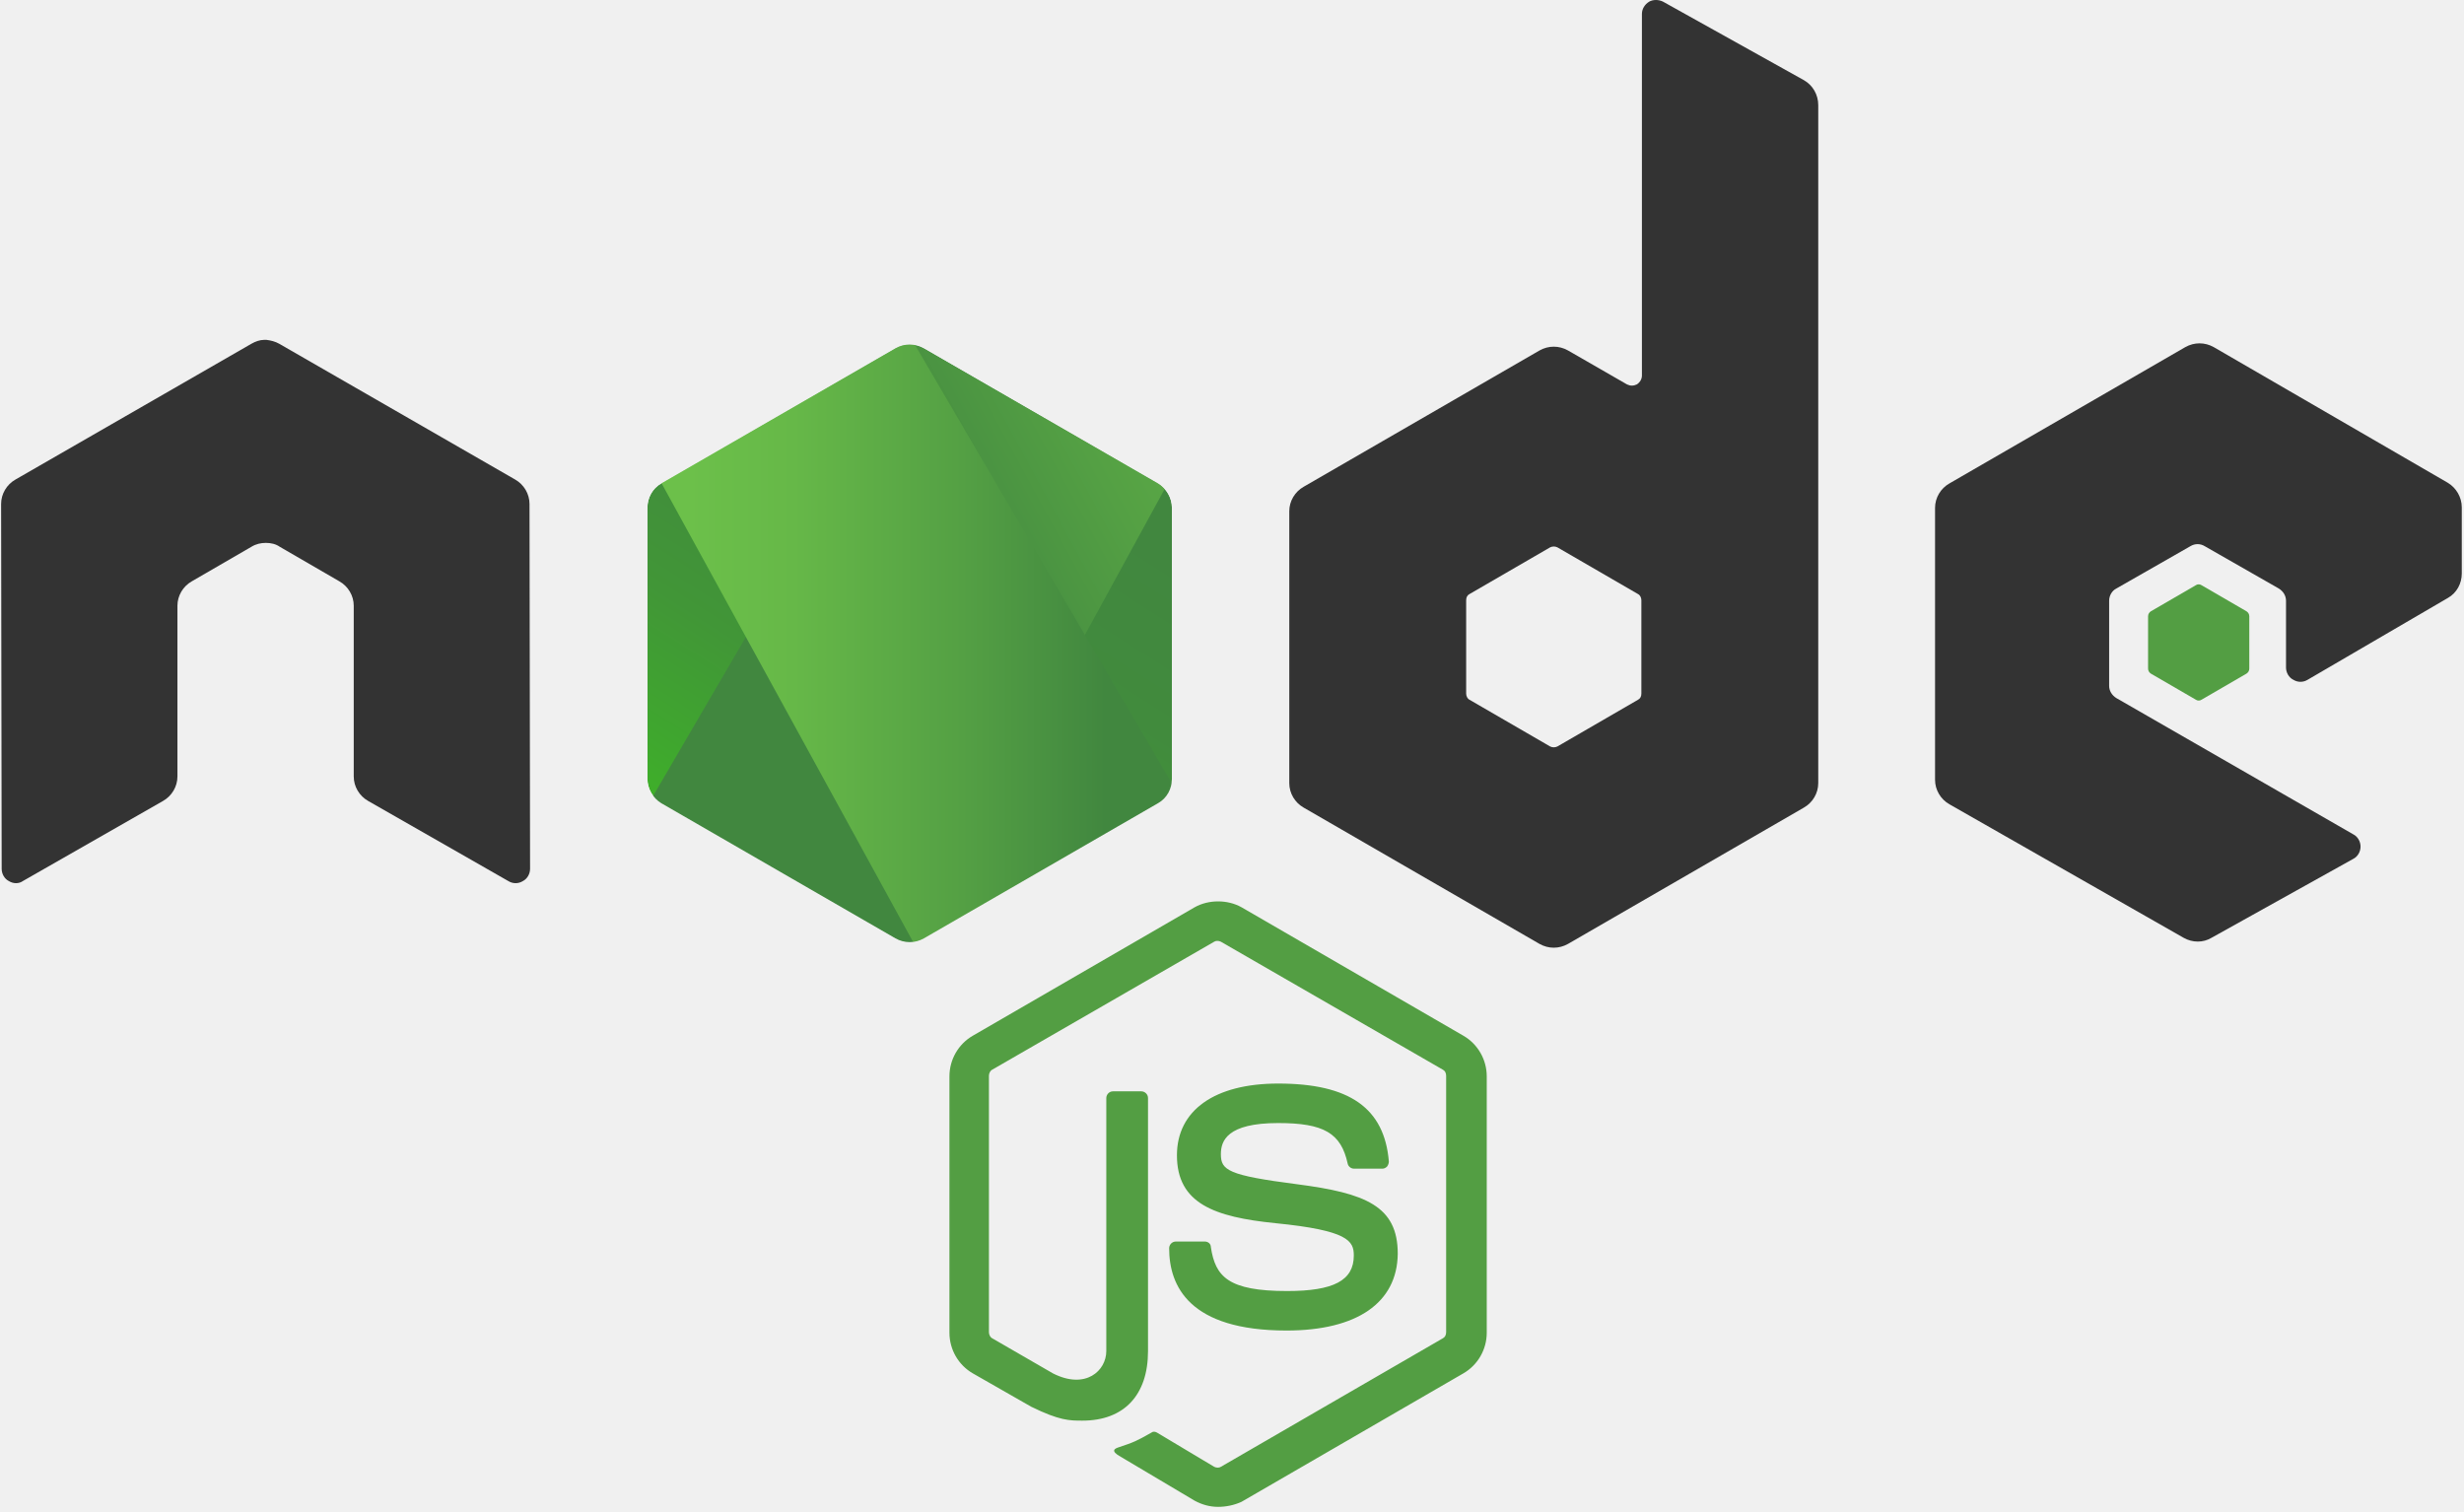
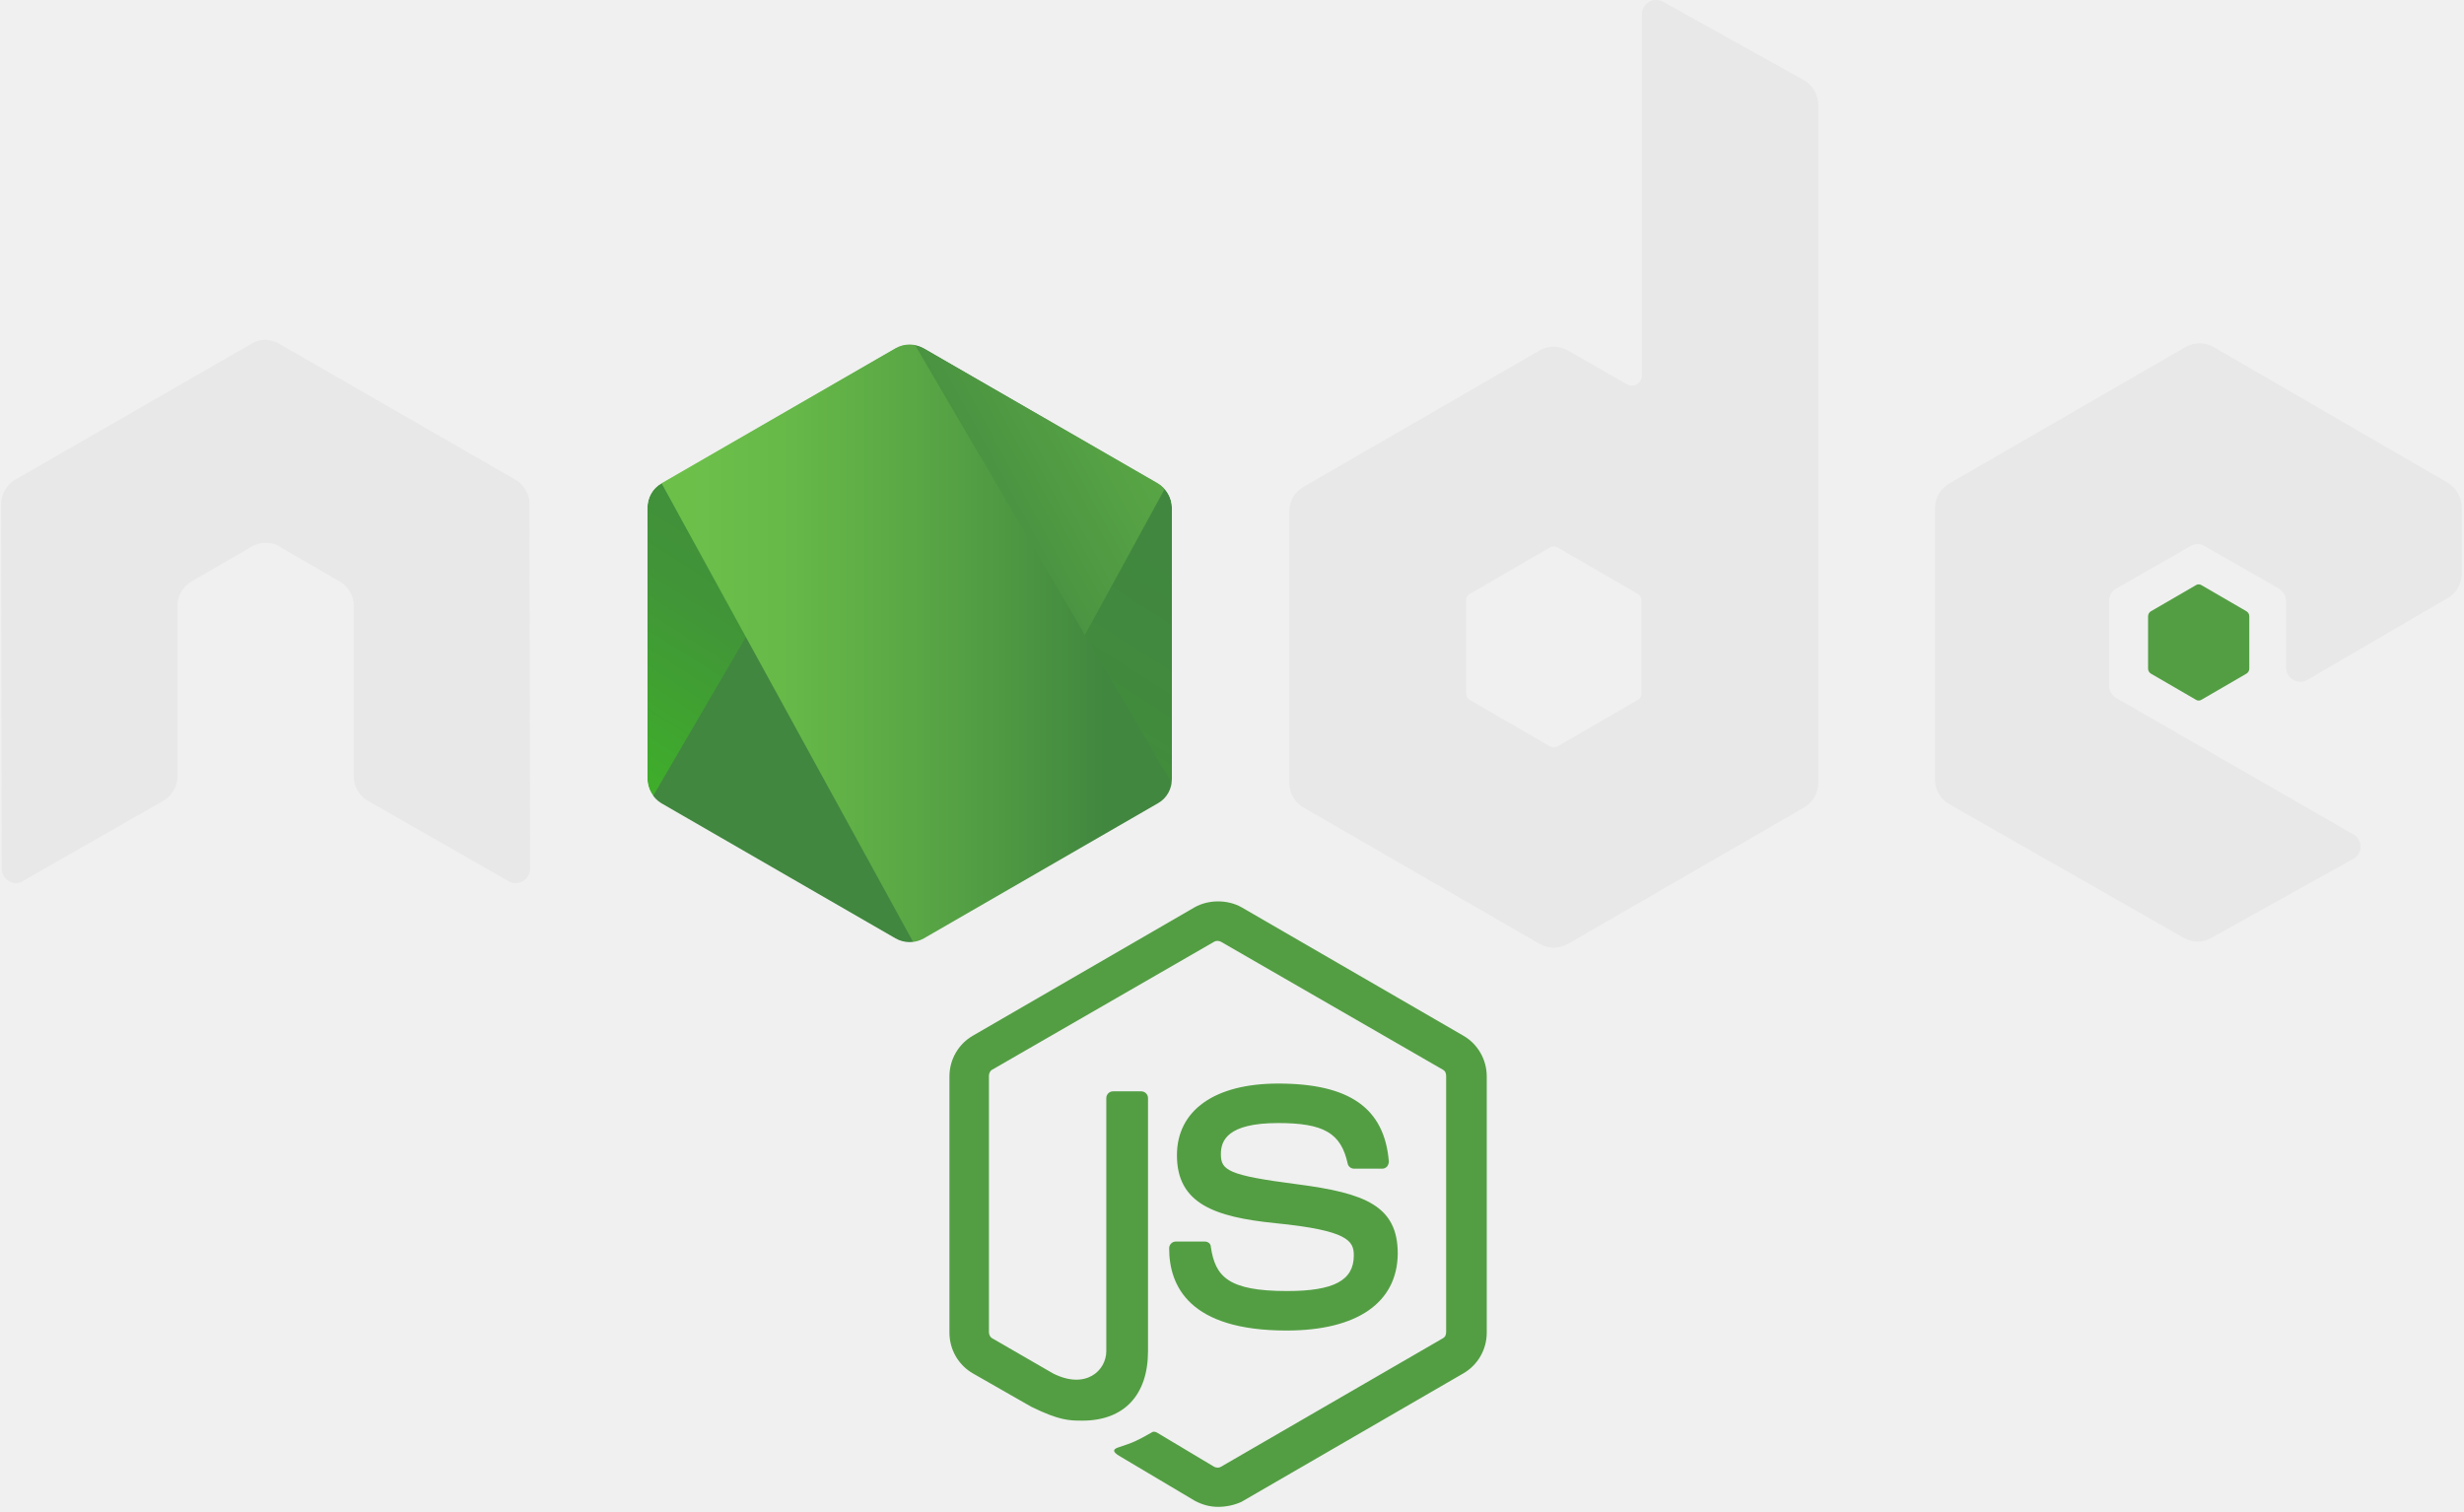
<svg xmlns="http://www.w3.org/2000/svg" width="512" height="314" viewBox="0 0 512 314" fill="none">
  <g clip-path="url(#clip0_2_15641)">
    <path d="M253.111 313.094C251.377 313.094 249.759 312.632 248.256 311.823L232.885 302.692C230.573 301.421 231.729 300.959 232.423 300.728C235.543 299.687 236.121 299.456 239.357 297.607C239.704 297.376 240.166 297.491 240.513 297.723L252.302 304.773C252.764 305.004 253.342 305.004 253.689 304.773L299.803 278.075C300.265 277.844 300.497 277.381 300.497 276.803V223.523C300.497 222.945 300.265 222.483 299.803 222.252L253.689 195.669C253.226 195.438 252.648 195.438 252.302 195.669L206.187 222.252C205.725 222.483 205.493 223.061 205.493 223.523V276.803C205.493 277.266 205.725 277.844 206.187 278.075L218.785 285.356C225.604 288.823 229.88 284.778 229.88 280.733V228.146C229.88 227.453 230.458 226.759 231.267 226.759H237.161C237.855 226.759 238.548 227.337 238.548 228.146V280.733C238.548 289.863 233.578 295.18 224.91 295.18C222.252 295.18 220.172 295.18 214.277 292.29L202.142 285.356C199.137 283.622 197.288 280.386 197.288 276.919V223.639C197.288 220.171 199.137 216.935 202.142 215.202L248.256 188.504C251.146 186.886 255.075 186.886 257.965 188.504L304.079 215.202C307.084 216.935 308.934 220.171 308.934 223.639V276.919C308.934 280.386 307.084 283.622 304.079 285.356L257.965 312.054C256.462 312.747 254.729 313.094 253.111 313.094ZM267.326 276.457C247.101 276.457 242.94 267.211 242.94 259.351C242.94 258.658 243.518 257.965 244.327 257.965H250.337C251.03 257.965 251.608 258.427 251.608 259.12C252.533 265.246 255.191 268.251 267.442 268.251C277.15 268.251 281.311 266.055 281.311 260.854C281.311 257.849 280.155 255.653 265.015 254.151C252.417 252.879 244.558 250.105 244.558 240.05C244.558 230.689 252.417 225.141 265.593 225.141C280.386 225.141 287.668 230.226 288.592 241.322C288.592 241.668 288.477 242.015 288.246 242.362C288.014 242.593 287.668 242.824 287.321 242.824H281.311C280.733 242.824 280.155 242.362 280.04 241.784C278.653 235.427 275.07 233.347 265.593 233.347C254.96 233.347 253.689 237.045 253.689 239.819C253.689 243.171 255.191 244.211 269.522 246.06C283.738 247.909 290.442 250.568 290.442 260.507C290.326 270.678 282.005 276.457 267.326 276.457Z" fill="#539E43" />
-     <path d="M110.028 104.712C110.028 102.631 108.872 100.666 107.023 99.626L58.019 71.426C57.21 70.963 56.285 70.732 55.361 70.617H54.898C53.974 70.617 53.049 70.963 52.24 71.426L3.236 99.626C1.387 100.666 0.231 102.631 0.231 104.712L0.347 180.529C0.347 181.569 0.925 182.609 1.849 183.072C2.774 183.65 3.93 183.65 4.739 183.072L33.864 166.429C35.713 165.389 36.869 163.424 36.869 161.344V125.862C36.869 123.781 38.024 121.817 39.874 120.777L52.24 113.611C53.165 113.033 54.205 112.802 55.245 112.802C56.285 112.802 57.326 113.033 58.135 113.611L70.501 120.777C72.35 121.817 73.506 123.781 73.506 125.862V161.344C73.506 163.424 74.662 165.389 76.511 166.429L105.636 183.072C106.561 183.65 107.717 183.65 108.641 183.072C109.566 182.609 110.144 181.569 110.144 180.529L110.028 104.712Z" fill="#333333" />
-     <path d="M345.571 0.347C344.646 -0.116 343.491 -0.116 342.682 0.347C341.757 0.925 341.179 1.849 341.179 2.889V78.013C341.179 78.707 340.832 79.4 340.139 79.863C339.446 80.21 338.752 80.21 338.059 79.863L325.808 72.813C323.958 71.772 321.763 71.772 319.913 72.813L270.909 101.129C269.06 102.169 267.904 104.134 267.904 106.214V162.73C267.904 164.811 269.06 166.776 270.909 167.816L319.913 196.132C321.763 197.172 323.958 197.172 325.808 196.132L374.812 167.816C376.661 166.776 377.817 164.811 377.817 162.73V21.844C377.817 19.648 376.661 17.683 374.812 16.643L345.571 0.347ZM341.064 144.123C341.064 144.701 340.833 145.163 340.37 145.394L323.612 155.102C323.149 155.334 322.572 155.334 322.109 155.102L305.351 145.394C304.888 145.163 304.657 144.585 304.657 144.123V124.706C304.657 124.128 304.888 123.666 305.351 123.435L322.109 113.726C322.572 113.495 323.149 113.495 323.612 113.726L340.37 123.435C340.833 123.666 341.064 124.244 341.064 124.706V144.123Z" fill="#333333" />
-     <path d="M508.648 124.244C510.498 123.203 511.538 121.239 511.538 119.158V105.405C511.538 103.324 510.382 101.36 508.648 100.319L459.991 72.119C458.142 71.079 455.946 71.079 454.097 72.119L405.093 100.435C403.243 101.475 402.088 103.44 402.088 105.52V162.037C402.088 164.117 403.243 166.082 405.093 167.122L453.75 194.86C455.599 195.9 457.795 195.9 459.529 194.86L489.001 178.449C489.925 177.986 490.503 176.946 490.503 175.906C490.503 174.866 489.925 173.826 489.001 173.363L439.765 145.047C438.841 144.469 438.263 143.545 438.263 142.505V124.821C438.263 123.781 438.841 122.741 439.765 122.279L455.137 113.495C456.061 112.917 457.217 112.917 458.142 113.495L473.513 122.279C474.438 122.857 475.016 123.781 475.016 124.821V138.691C475.016 139.731 475.594 140.771 476.518 141.233C477.443 141.811 478.599 141.811 479.523 141.233L508.648 124.244Z" fill="#333333" />
+     <path d="M110.028 104.712C110.028 102.631 108.872 100.666 107.023 99.626L58.019 71.426C57.21 70.963 56.285 70.732 55.361 70.617H54.898C53.974 70.617 53.049 70.963 52.24 71.426L3.236 99.626C1.387 100.666 0.231 102.631 0.231 104.712L0.347 180.529C0.347 181.569 0.925 182.609 1.849 183.072C2.774 183.65 3.93 183.65 4.739 183.072L33.864 166.429C35.713 165.389 36.869 163.424 36.869 161.344V125.862C36.869 123.781 38.024 121.817 39.874 120.777L52.24 113.611C53.165 113.033 54.205 112.802 55.245 112.802C56.285 112.802 57.326 113.033 58.135 113.611L70.501 120.777C72.35 121.817 73.506 123.781 73.506 125.862V161.344C73.506 163.424 74.662 165.389 76.511 166.429L105.636 183.072C106.561 183.65 107.717 183.65 108.641 183.072C109.566 182.609 110.144 181.569 110.144 180.529L110.028 104.712Z" fill="#E8E8E8" />
+     <path d="M345.571 0.347C344.646 -0.116 343.491 -0.116 342.682 0.347C341.757 0.925 341.179 1.849 341.179 2.889V78.013C341.179 78.707 340.832 79.4 340.139 79.863C339.446 80.21 338.752 80.21 338.059 79.863L325.808 72.813C323.958 71.772 321.763 71.772 319.913 72.813L270.909 101.129C269.06 102.169 267.904 104.134 267.904 106.214V162.73C267.904 164.811 269.06 166.776 270.909 167.816L319.913 196.132C321.763 197.172 323.958 197.172 325.808 196.132L374.812 167.816C376.661 166.776 377.817 164.811 377.817 162.73V21.844C377.817 19.648 376.661 17.683 374.812 16.643L345.571 0.347ZM341.064 144.123C341.064 144.701 340.833 145.163 340.37 145.394L323.612 155.102C323.149 155.334 322.572 155.334 322.109 155.102L305.351 145.394C304.888 145.163 304.657 144.585 304.657 144.123V124.706C304.657 124.128 304.888 123.666 305.351 123.435L322.109 113.726C322.572 113.495 323.149 113.495 323.612 113.726L340.37 123.435C340.833 123.666 341.064 124.244 341.064 124.706V144.123Z" fill="#E8E8E8" />
+     <path d="M508.648 124.244C510.498 123.203 511.538 121.239 511.538 119.158V105.405C511.538 103.324 510.382 101.36 508.648 100.319L459.991 72.119C458.142 71.079 455.946 71.079 454.097 72.119L405.093 100.435C403.243 101.475 402.088 103.44 402.088 105.52V162.037C402.088 164.117 403.243 166.082 405.093 167.122L453.75 194.86C455.599 195.9 457.795 195.9 459.529 194.86L489.001 178.449C489.925 177.986 490.503 176.946 490.503 175.906C490.503 174.866 489.925 173.826 489.001 173.363L439.765 145.047C438.841 144.469 438.263 143.545 438.263 142.505V124.821C438.263 123.781 438.841 122.741 439.765 122.279L455.137 113.495C456.061 112.917 457.217 112.917 458.142 113.495L473.513 122.279C474.438 122.857 475.016 123.781 475.016 124.821V138.691C475.016 139.731 475.594 140.771 476.518 141.233C477.443 141.811 478.599 141.811 479.523 141.233L508.648 124.244Z" fill="#E8E8E8" />
    <path d="M456.293 121.585C456.639 121.354 457.102 121.354 457.448 121.585L466.81 127.018C467.157 127.249 467.388 127.595 467.388 128.058V138.922C467.388 139.384 467.157 139.731 466.81 139.962L457.448 145.394C457.102 145.625 456.639 145.625 456.293 145.394L446.931 139.962C446.584 139.731 446.353 139.384 446.353 138.922V128.058C446.353 127.595 446.584 127.249 446.931 127.018L456.293 121.585Z" fill="#539E43" />
    <mask id="mask0_2_15641" style="mask-type:alpha" maskUnits="userSpaceOnUse" x="134" y="71" width="110" height="125">
      <path d="M191.971 72.35C190.122 71.31 187.926 71.31 186.077 72.35L137.419 100.435C135.57 101.476 134.53 103.44 134.53 105.521V161.806C134.53 163.886 135.686 165.851 137.419 166.891L186.077 194.976C187.926 196.016 190.122 196.016 191.971 194.976L240.628 166.891C242.478 165.851 243.518 163.886 243.518 161.806V105.521C243.518 103.44 242.362 101.476 240.628 100.435L191.971 72.35Z" fill="white" />
    </mask>
    <g mask="url(#mask0_2_15641)">
      <path d="M191.971 72.35C190.122 71.31 187.926 71.31 186.077 72.35L137.419 100.435C135.57 101.476 134.53 103.44 134.53 105.521V161.806C134.53 163.886 135.686 165.851 137.419 166.891L186.077 194.976C187.926 196.016 190.122 196.016 191.971 194.976L240.628 166.891C242.478 165.851 243.518 163.886 243.518 161.806V105.521C243.518 103.44 242.362 101.476 240.628 100.435L191.971 72.35Z" fill="url(#paint0_linear_2_15641)" />
      <path d="M240.744 100.435L191.856 72.35C191.393 72.119 190.815 71.888 190.353 71.772L135.57 165.62C136.032 166.198 136.61 166.66 137.188 167.007L186.077 195.092C187.464 195.901 189.082 196.132 190.584 195.67L242.015 101.591C241.669 101.129 241.206 100.782 240.744 100.435Z" fill="url(#paint1_linear_2_15641)" />
      <path fill-rule="evenodd" clip-rule="evenodd" d="M240.86 166.892C242.247 166.083 243.287 164.696 243.749 163.193L190.122 71.657C188.735 71.426 187.233 71.542 185.961 72.351L137.419 100.32L189.775 195.786C190.469 195.67 191.278 195.439 191.971 195.092L240.86 166.892Z" fill="url(#paint2_linear_2_15641)" />
      <path fill-rule="evenodd" clip-rule="evenodd" d="M240.86 166.892L192.087 194.977C191.393 195.323 190.7 195.554 189.891 195.67L190.815 197.404L244.905 166.083V165.389L243.518 163.078C243.287 164.696 242.247 166.083 240.86 166.892Z" fill="url(#paint3_linear_2_15641)" />
      <path fill-rule="evenodd" clip-rule="evenodd" d="M240.86 166.892L192.087 194.977C191.393 195.323 190.7 195.554 189.891 195.67L190.815 197.404L244.905 166.083V165.389L243.518 163.078C243.287 164.696 242.247 166.083 240.86 166.892Z" fill="url(#paint4_linear_2_15641)" />
    </g>
  </g>
  <defs>
    <linearGradient id="paint0_linear_2_15641" x1="208.847" y1="93.287" x2="155.512" y2="177.088" gradientUnits="userSpaceOnUse">
      <stop stop-color="#41873F" />
      <stop offset="0.329" stop-color="#418B3D" />
      <stop offset="0.635" stop-color="#419637" />
      <stop offset="0.932" stop-color="#3FA92D" />
      <stop offset="1" stop-color="#3FAE2A" />
    </linearGradient>
    <linearGradient id="paint1_linear_2_15641" x1="181.636" y1="140.255" x2="315.205" y2="67.687" gradientUnits="userSpaceOnUse">
      <stop offset="0.138" stop-color="#41873F" />
      <stop offset="0.403" stop-color="#54A044" />
      <stop offset="0.714" stop-color="#66B848" />
      <stop offset="0.908" stop-color="#6CC04A" />
    </linearGradient>
    <linearGradient id="paint2_linear_2_15641" x1="132.753" y1="133.665" x2="245.343" y2="133.665" gradientUnits="userSpaceOnUse">
      <stop offset="0.092" stop-color="#6CC04A" />
      <stop offset="0.286" stop-color="#66B848" />
      <stop offset="0.597" stop-color="#54A044" />
      <stop offset="0.862" stop-color="#41873F" />
    </linearGradient>
    <linearGradient id="paint3_linear_2_15641" x1="132.753" y1="180.335" x2="245.343" y2="180.335" gradientUnits="userSpaceOnUse">
      <stop offset="0.092" stop-color="#6CC04A" />
      <stop offset="0.286" stop-color="#66B848" />
      <stop offset="0.597" stop-color="#54A044" />
      <stop offset="0.862" stop-color="#41873F" />
    </linearGradient>
    <linearGradient id="paint4_linear_2_15641" x1="261.746" y1="90.626" x2="233.223" y2="240.089" gradientUnits="userSpaceOnUse">
      <stop stop-color="#41873F" />
      <stop offset="0.329" stop-color="#418B3D" />
      <stop offset="0.635" stop-color="#419637" />
      <stop offset="0.932" stop-color="#3FA92D" />
      <stop offset="1" stop-color="#3FAE2A" />
    </linearGradient>
    <clipPath id="clip0_2_15641">
      <rect width="512" height="314" fill="white" />
    </clipPath>
  </defs>
</svg>
